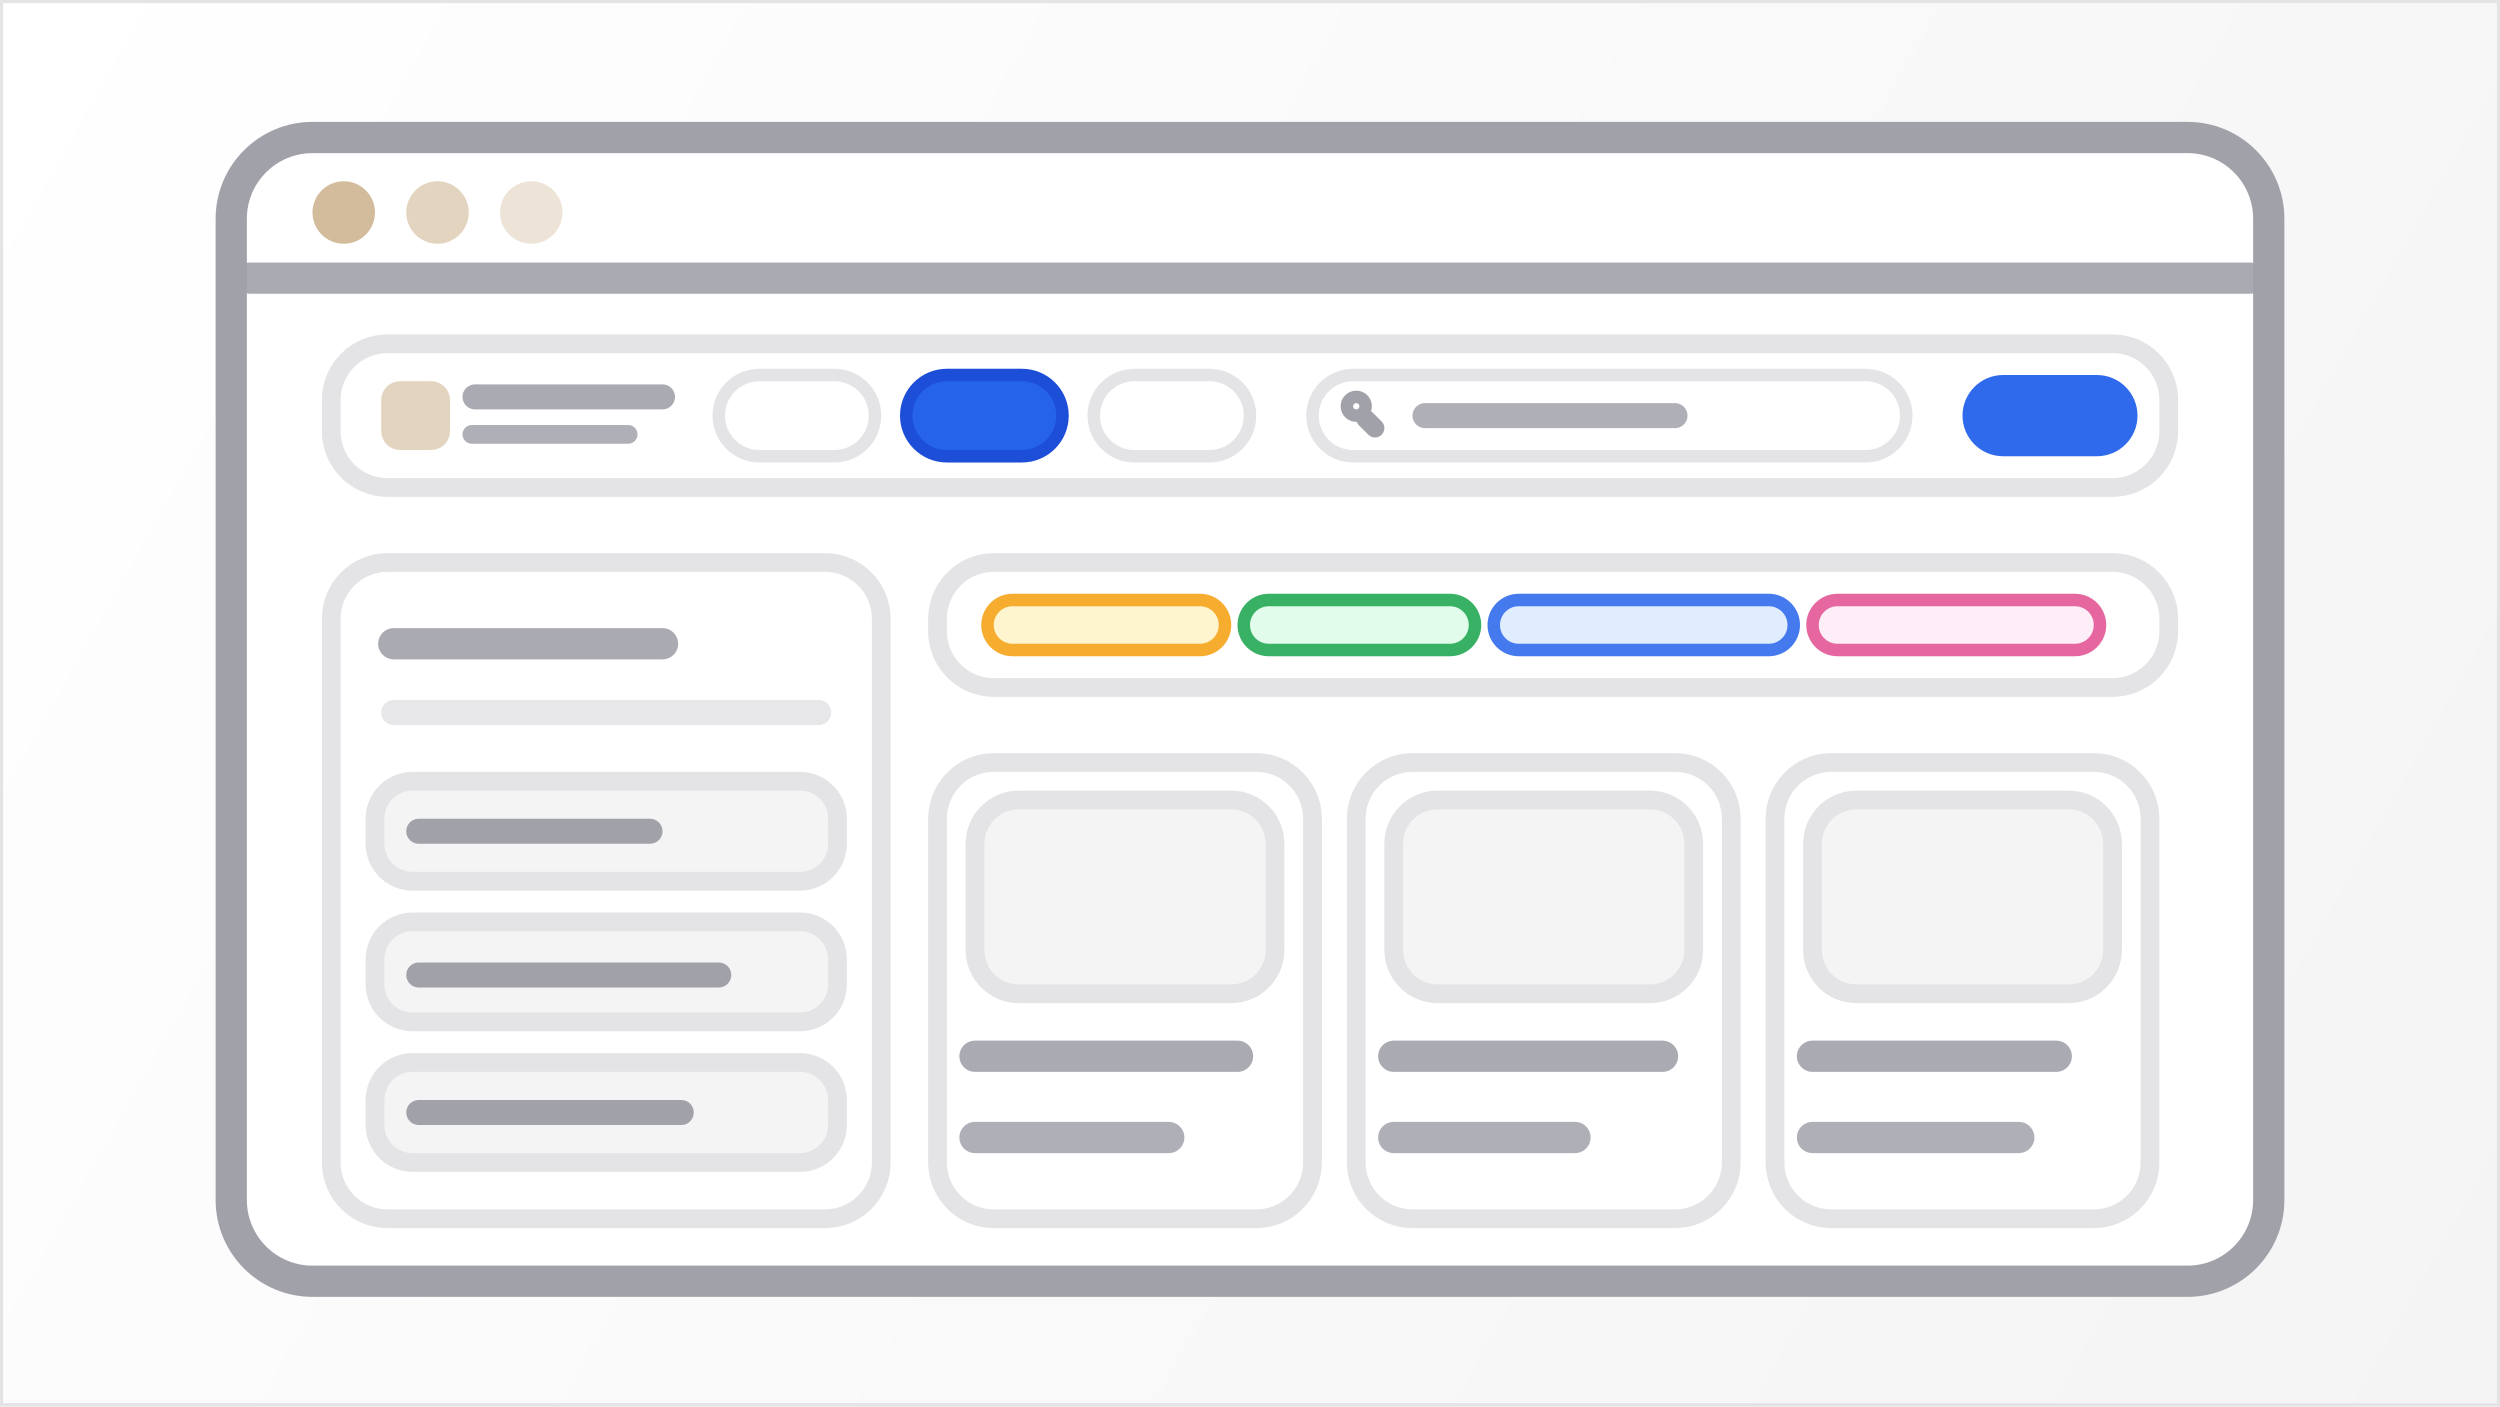
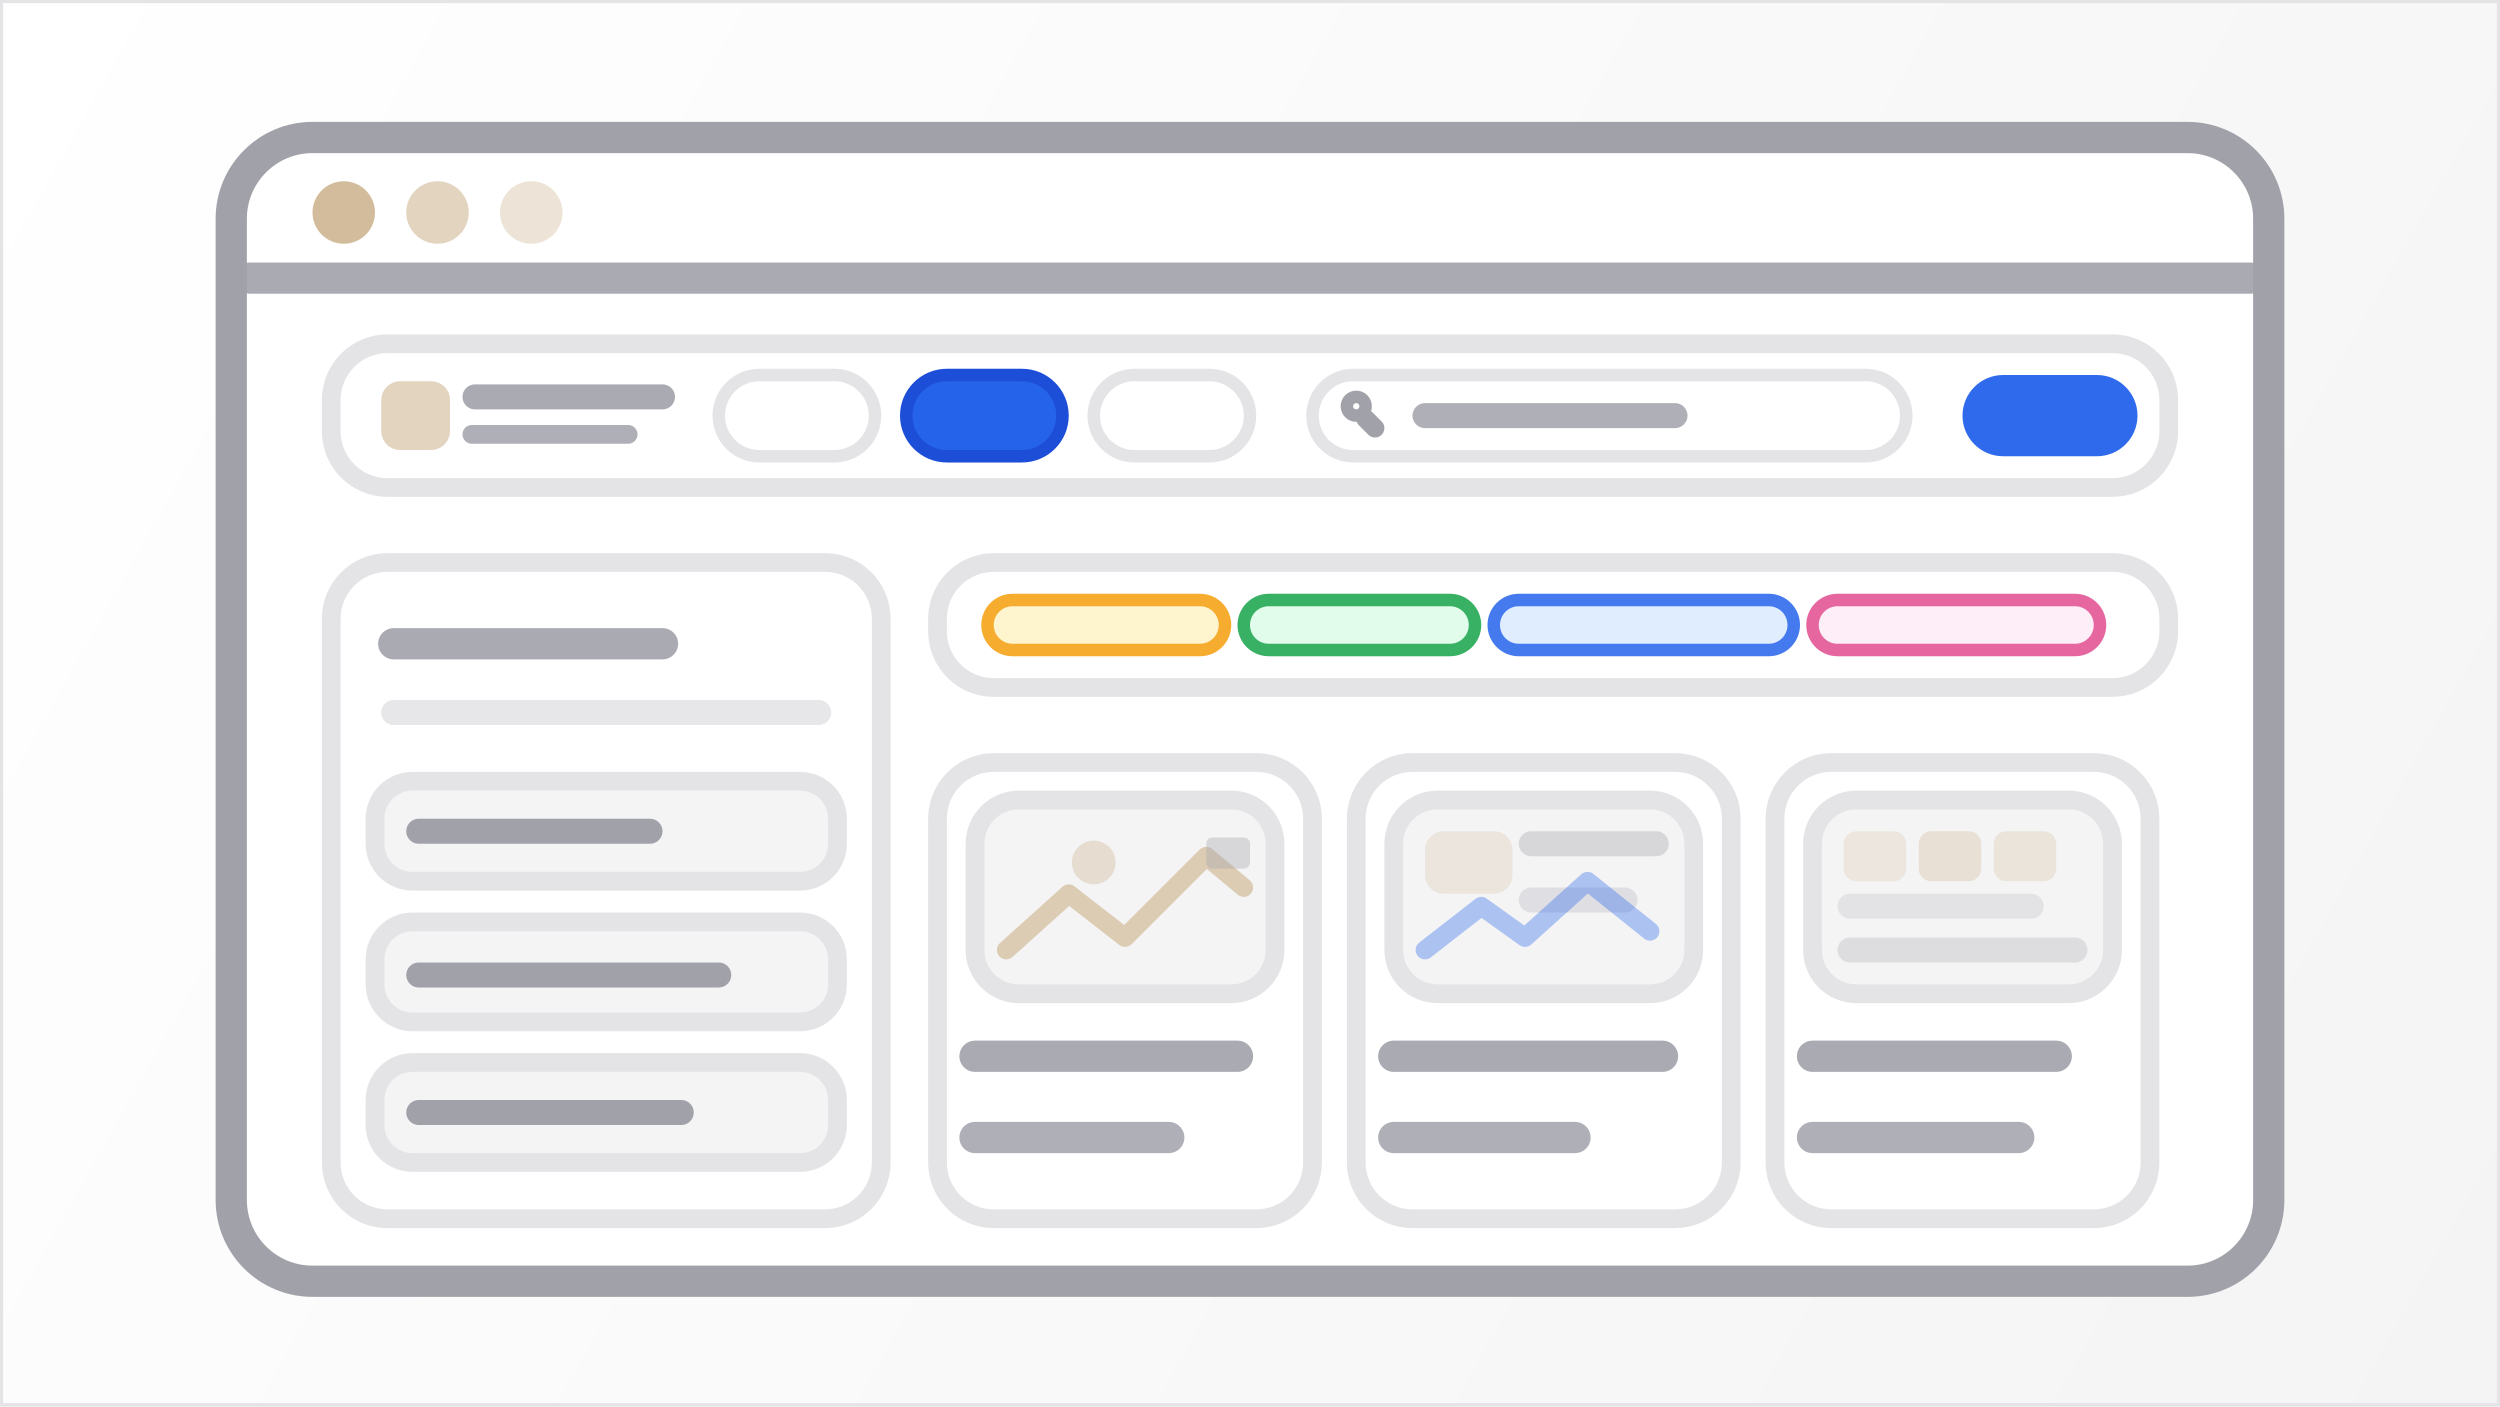
<svg xmlns="http://www.w3.org/2000/svg" width="800" height="450" viewBox="0 0 800 450" fill="none">
  <defs>
    <linearGradient id="bg" x1="0" y1="0" x2="800" y2="450" gradientUnits="userSpaceOnUse">
      <stop stop-color="#FFFFFF" />
      <stop offset="1" stop-color="#F4F4F5" />
    </linearGradient>
  </defs>
  <rect x="0.5" y="0.5" width="799" height="449" fill="url(#bg)" stroke="#E4E4E7" />
  <g stroke-linecap="round" stroke-linejoin="round">
    <rect x="74" y="44" width="652" height="366" rx="26" fill="#FFFFFF" stroke="#A1A1AA" stroke-width="10" />
    <path d="M80 89h640" stroke="#A1A1AA" stroke-width="10" opacity="0.9" />
    <circle cx="110" cy="68" r="10" fill="#CBB089" opacity="0.85" />
    <circle cx="140" cy="68" r="10" fill="#CBB089" opacity="0.55" />
    <circle cx="170" cy="68" r="10" fill="#CBB089" opacity="0.35" />
    <rect x="106" y="110" width="588" height="46" rx="18" fill="#FFFFFF" stroke="#E4E4E7" stroke-width="6" />
    <rect x="124" y="124" width="18" height="18" rx="4" fill="#CBB089" opacity="0.55" stroke="#CBB089" stroke-width="4" />
    <path d="M152 127h60" stroke="#A1A1AA" stroke-width="8" opacity="0.9" />
    <path d="M151 139h50" stroke="#A1A1AA" stroke-width="6" opacity="0.85" />
    <rect x="230" y="120" width="50" height="26" rx="13" fill="#FFFFFF" stroke="#E4E4E7" stroke-width="4" />
    <rect x="290" y="120" width="50" height="26" rx="13" fill="#2563EB" stroke="#1D4ED8" stroke-width="4" />
    <rect x="350" y="120" width="50" height="26" rx="13" fill="#FFFFFF" stroke="#E4E4E7" stroke-width="4" />
    <rect x="420" y="120" width="190" height="26" rx="13" fill="#FFFFFF" stroke="#E4E4E7" stroke-width="4" />
    <circle cx="434" cy="130" r="3" fill="none" stroke="#A1A1AA" stroke-width="4" />
    <path d="M437 134l3 3" stroke="#A1A1AA" stroke-width="6" />
    <path d="M456 133h80" stroke="#A1A1AA" stroke-width="8" opacity="0.85" />
    <rect x="628" y="120" width="56" height="26" rx="13" fill="#2563EB" opacity="0.95" />
    <rect x="106" y="180" width="176" height="210" rx="18" fill="#FFFFFF" stroke="#E4E4E7" stroke-width="6" />
    <path d="M126 206h86" stroke="#A1A1AA" stroke-width="10" opacity="0.9" />
    <path d="M126 228h136" stroke="#E4E4E7" stroke-width="8" opacity="0.9" />
    <rect x="120" y="250" width="148" height="32" rx="12" fill="#F4F4F5" stroke="#E4E4E7" stroke-width="6" />
    <path d="M134 266h74" stroke="#A1A1AA" stroke-width="8" />
    <rect x="120" y="295" width="148" height="32" rx="12" fill="#F4F4F5" stroke="#E4E4E7" stroke-width="6" />
    <path d="M134 312h96" stroke="#A1A1AA" stroke-width="8" />
    <rect x="120" y="340" width="148" height="32" rx="12" fill="#F4F4F5" stroke="#E4E4E7" stroke-width="6" />
    <path d="M134 356h84" stroke="#A1A1AA" stroke-width="8" />
    <rect x="300" y="180" width="394" height="40" rx="18" fill="#FFFFFF" stroke="#E4E4E7" stroke-width="6" />
    <rect x="316" y="192" width="76" height="16" rx="8" fill="#FEF3C7" stroke="#F59E0B" stroke-width="4" opacity="0.85" />
    <rect x="398" y="192" width="74" height="16" rx="8" fill="#DCFCE7" stroke="#16A34A" stroke-width="4" opacity="0.85" />
    <rect x="478" y="192" width="96" height="16" rx="8" fill="#DBEAFE" stroke="#2563EB" stroke-width="4" opacity="0.85" />
    <rect x="580" y="192" width="92" height="16" rx="8" fill="#FCE7F3" stroke="#DB2777" stroke-width="4" opacity="0.70" />
    <rect x="300" y="244" width="120" height="146" rx="18" fill="#FFFFFF" stroke="#E4E4E7" stroke-width="6" />
    <rect x="312" y="256" width="96" height="62" rx="14" fill="#F4F4F5" stroke="#E4E4E7" stroke-width="6" />
+     <path d="M322 304l20-18 18 14 26-26 12 10" stroke="#CBB089" stroke-width="6" opacity="0.6" />
+     <circle cx="350" cy="276" r="7" fill="#CBB089" opacity="0.35" />
+     <rect x="386" y="268" width="14" height="10" rx="2" fill="#A1A1AA" opacity="0.35" />
    <path d="M312 338h84" stroke="#A1A1AA" stroke-width="10" opacity="0.9" />
    <path d="M312 364h62" stroke="#A1A1AA" stroke-width="10" opacity="0.85" />
    <rect x="434" y="244" width="120" height="146" rx="18" fill="#FFFFFF" stroke="#E4E4E7" stroke-width="6" />
    <rect x="446" y="256" width="96" height="62" rx="14" fill="#F4F4F5" stroke="#E4E4E7" stroke-width="6" />
+     <rect x="456" y="266" width="28" height="20" rx="6" fill="#CBB089" opacity="0.22" />
+     <path d="M490 270h40" stroke="#A1A1AA" stroke-width="8" opacity="0.35" />
+     <path d="M490 288h30" stroke="#A1A1AA" stroke-width="8" opacity="0.25" />
+     <path d="M456 304l18-14 14 10 20-18 20 16" stroke="#2563EB" stroke-width="6" opacity="0.35" />
    <path d="M446 338h86" stroke="#A1A1AA" stroke-width="10" opacity="0.9" />
    <path d="M446 364h58" stroke="#A1A1AA" stroke-width="10" opacity="0.85" />
    <rect x="568" y="244" width="120" height="146" rx="18" fill="#FFFFFF" stroke="#E4E4E7" stroke-width="6" />
    <rect x="580" y="256" width="96" height="62" rx="14" fill="#F4F4F5" stroke="#E4E4E7" stroke-width="6" />
+     <rect x="590" y="266" width="20" height="16" rx="4" fill="#CBB089" opacity="0.20" />
+     <rect x="614" y="266" width="20" height="16" rx="4" fill="#CBB089" opacity="0.30" />
+     <rect x="638" y="266" width="20" height="16" rx="4" fill="#CBB089" opacity="0.24" />
+     <path d="M592 304h72" stroke="#A1A1AA" stroke-width="8" opacity="0.28" />
+     <path d="M592 290h58" stroke="#A1A1AA" stroke-width="8" opacity="0.20" />
    <path d="M580 338h78" stroke="#A1A1AA" stroke-width="10" opacity="0.9" />
    <path d="M580 364h66" stroke="#A1A1AA" stroke-width="10" opacity="0.85" />
  </g>
</svg>
